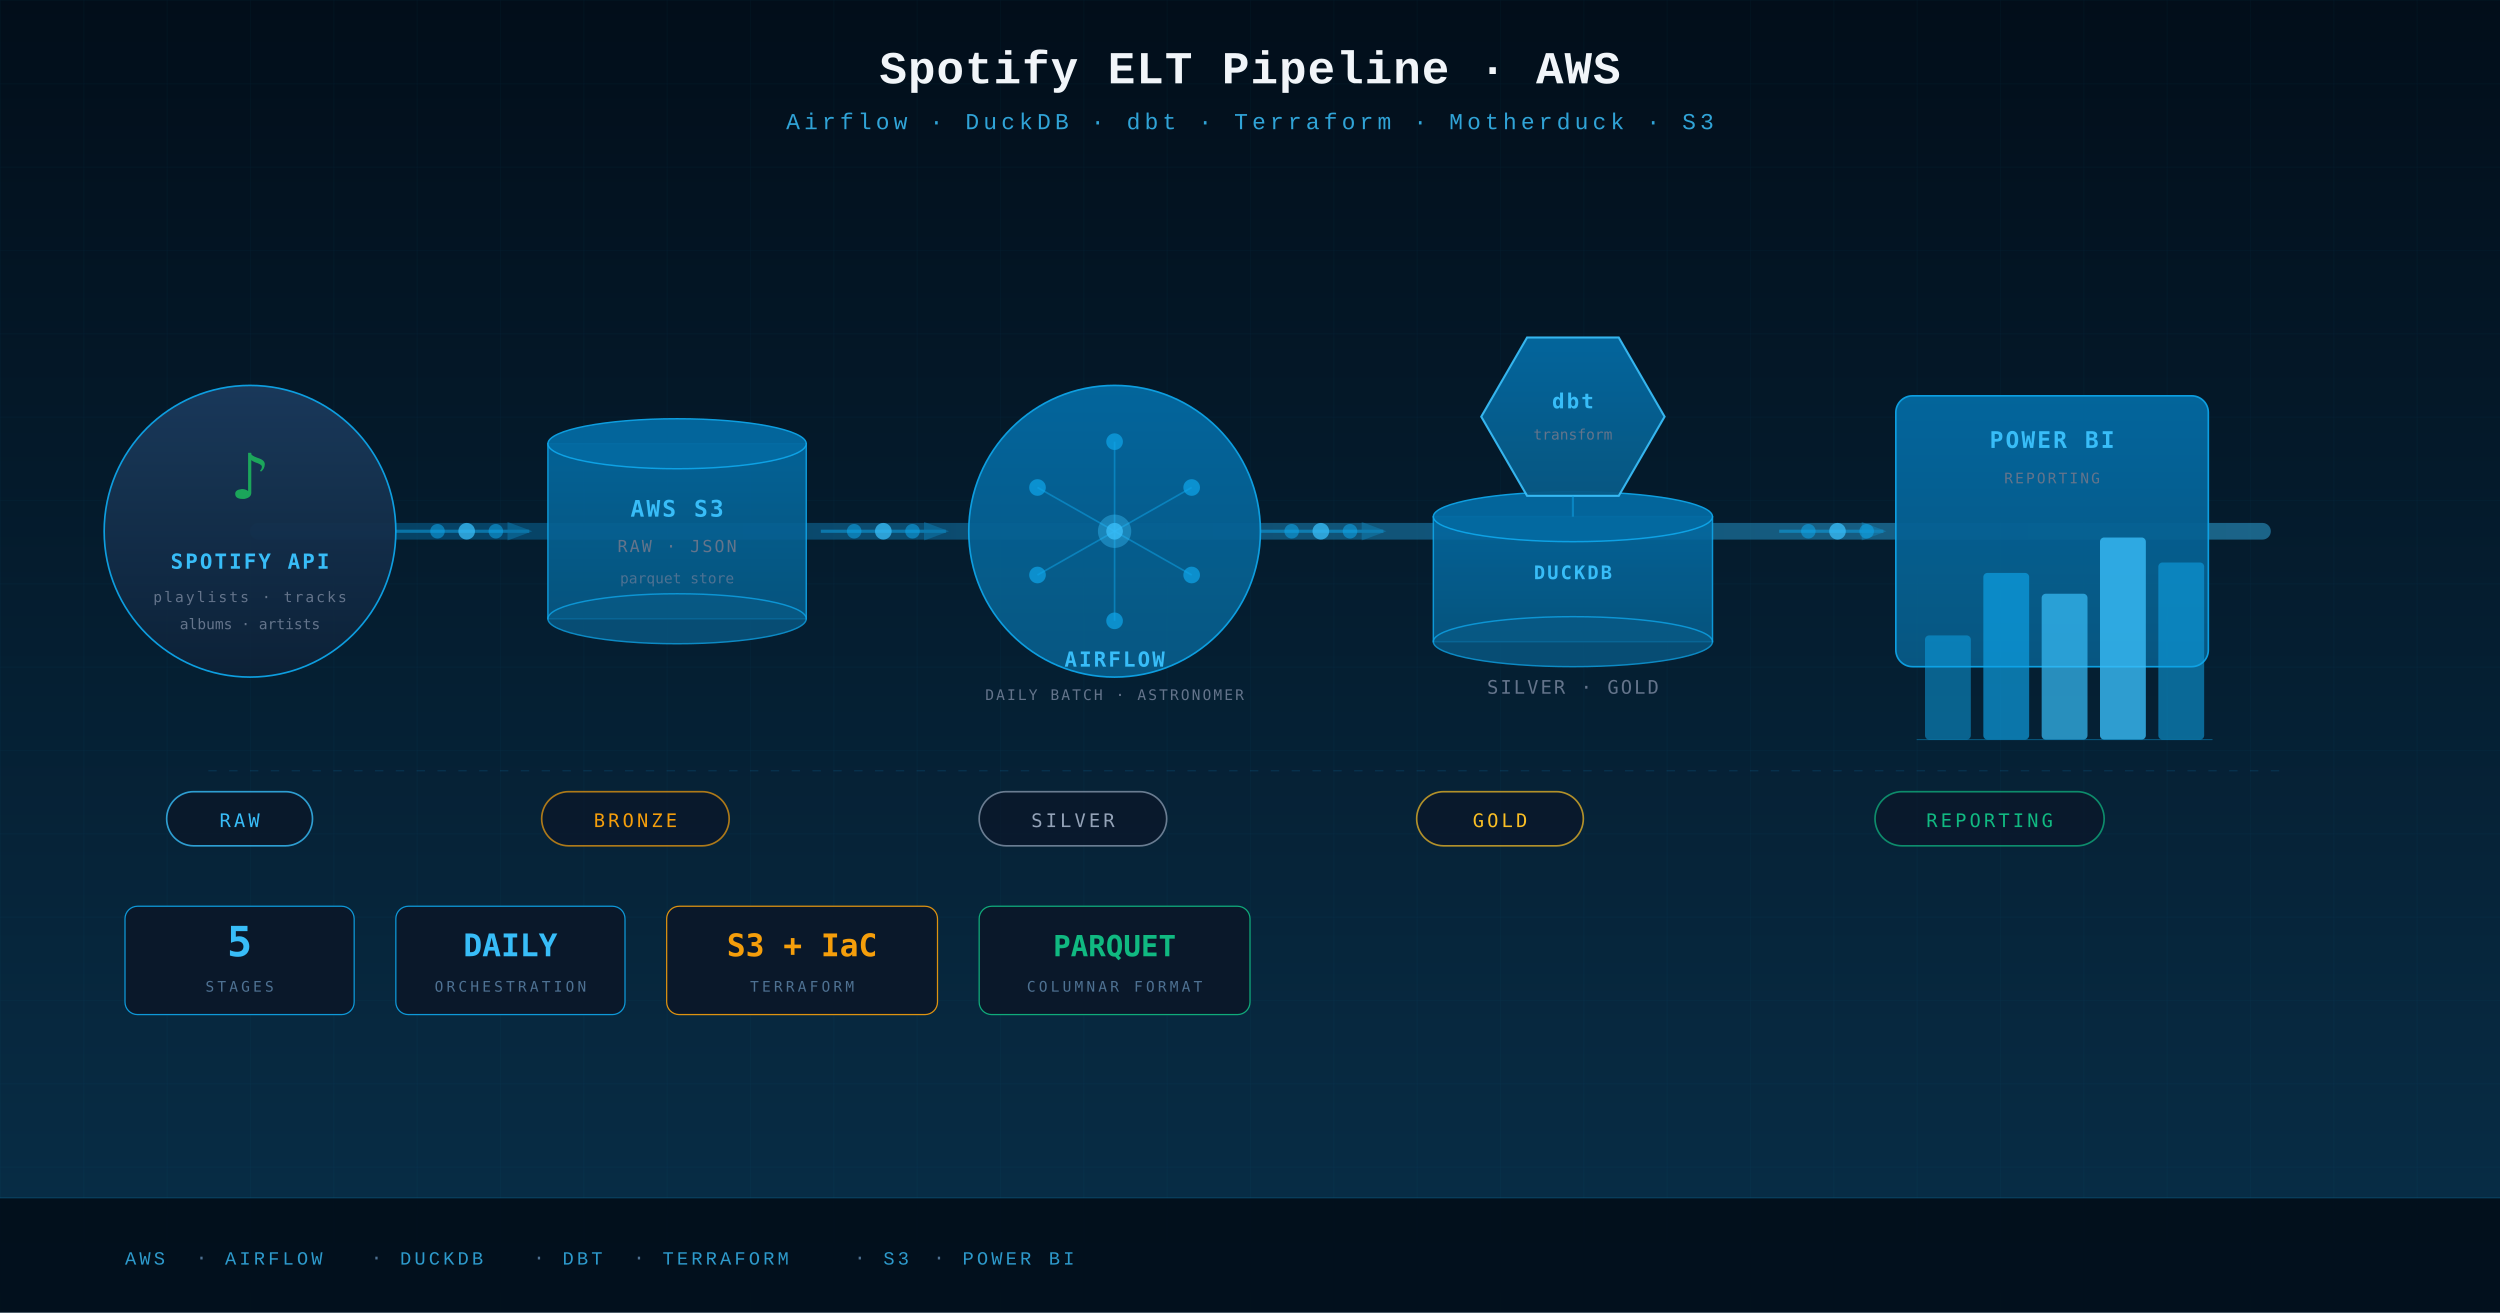
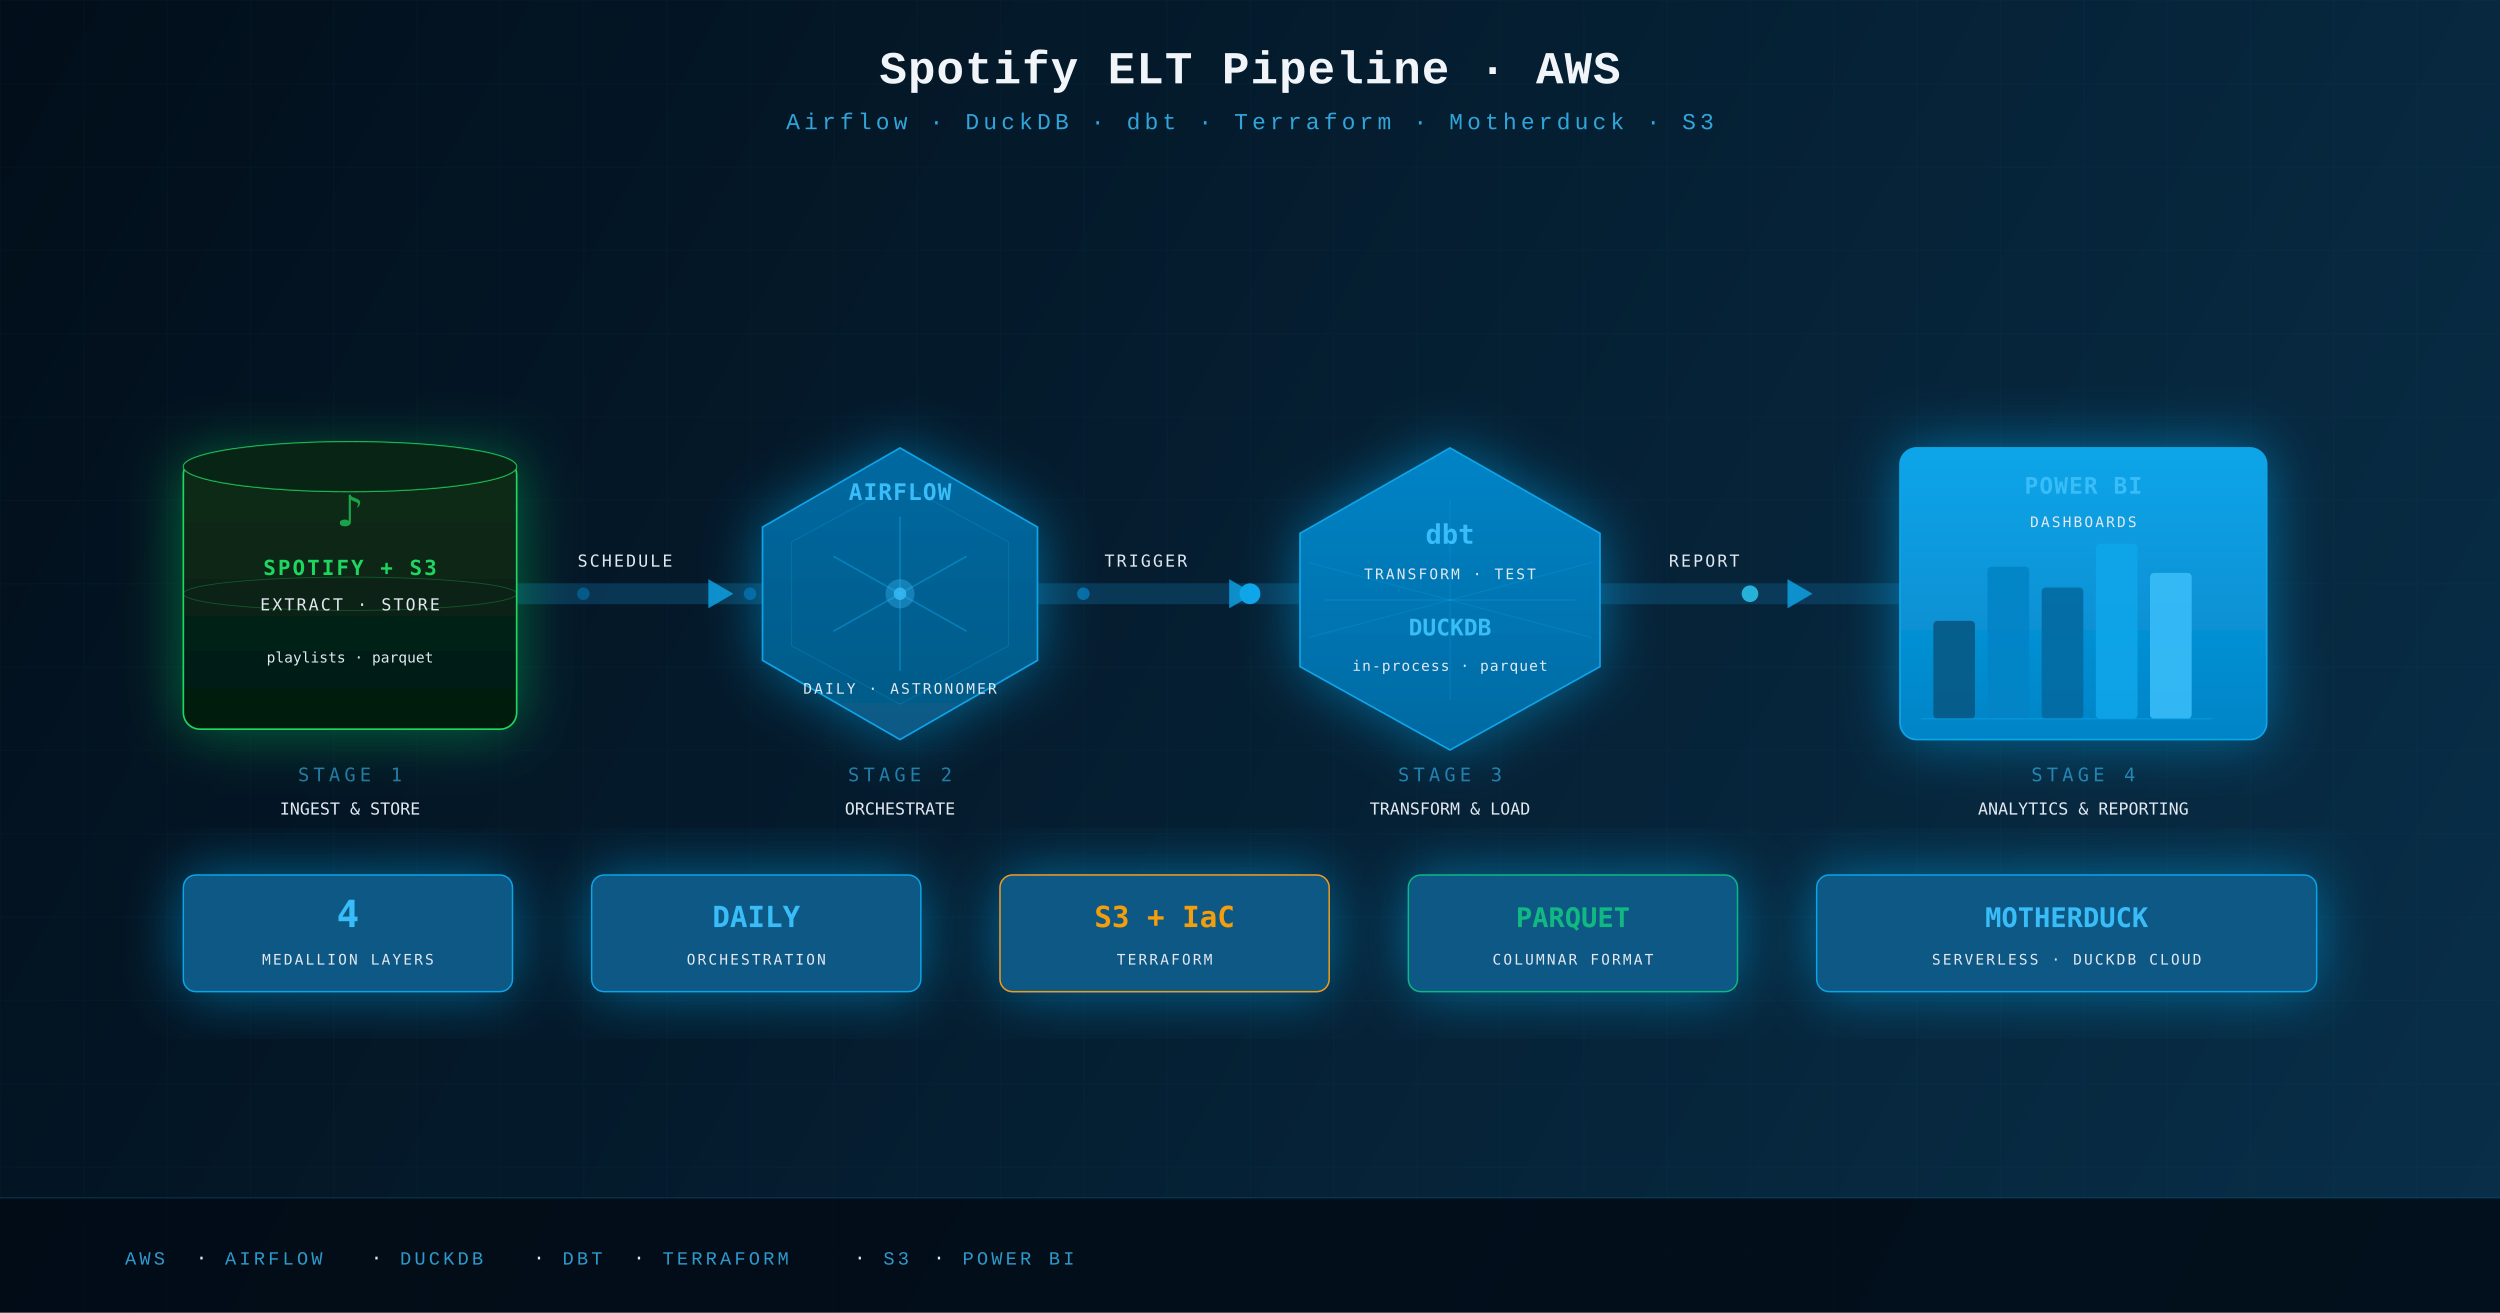
<svg xmlns="http://www.w3.org/2000/svg" viewBox="0 0 1200 630" width="1200" height="630">
  <defs>
-     <linearGradient id="sp-bg" x1="0" y1="0" x2="0" y2="630" gradientUnits="userSpaceOnUse">
+     <linearGradient id="sp-bg" x1="0" y1="0" x2="1200" y2="630" gradientUnits="userSpaceOnUse">
      <stop offset="0%" stop-color="#020e1a" />
      <stop offset="100%" stop-color="#082f49" />
+     </linearGradient>
+     <linearGradient id="sp-pipe" x1="0" y1="0" x2="1" y2="0">
+       <stop offset="0%" stop-color="#0369a1" />
+       <stop offset="100%" stop-color="#38bdf8" />
+     </linearGradient>
+     <linearGradient id="sp-n1" x1="0" y1="0" x2="0" y2="1">
+       <stop offset="0%" stop-color="#0a2d1a" />
+       <stop offset="100%" stop-color="#041a10" />
+     </linearGradient>
+     <linearGradient id="sp-n2" x1="0" y1="0" x2="0" y2="1">
+       <stop offset="0%" stop-color="#0369a1" />
+       <stop offset="100%" stop-color="#075985" />
+     </linearGradient>
+     <linearGradient id="sp-n3" x1="0" y1="0" x2="0" y2="1">
+       <stop offset="0%" stop-color="#0284c7" />
+       <stop offset="100%" stop-color="#0369a1" />
+     </linearGradient>
+     <linearGradient id="sp-n4" x1="0" y1="0" x2="0" y2="1">
+       <stop offset="0%" stop-color="#0ea5e9" />
+       <stop offset="100%" stop-color="#0284c7" />
    </linearGradient>
    <pattern id="sp-grid" width="40" height="40" patternUnits="userSpaceOnUse">
      <path d="M40 0L0 0 0 40" fill="none" stroke="#0ea5e9" stroke-width="0.4" />
    </pattern>
-     <marker id="sp-arr" markerWidth="8" markerHeight="6" refX="7" refY="3" orient="auto">
-       <polygon points="0,0 8,3 0,6" fill="#0ea5e9" opacity="0.55" />
-     </marker>
-     <linearGradient id="sp-pipe" x1="0" y1="0" x2="1" y2="0">
-       <stop offset="0%" stop-color="#0369a1" />
-       <stop offset="100%" stop-color="#38bdf8" />
-     </linearGradient>
-     <linearGradient id="sp-node" x1="0" y1="0" x2="0" y2="1">
-       <stop offset="0%" stop-color="#0369a1" />
-       <stop offset="100%" stop-color="#075985" />
-     </linearGradient>
-     <linearGradient id="sp-spotify" x1="0" y1="0" x2="0" y2="1">
-       <stop offset="0%" stop-color="#1a3a5c" />
-       <stop offset="100%" stop-color="#0d2238" />
-     </linearGradient>
+     <filter id="sp-glow" x="-40%" y="-40%" width="180%" height="180%">
+       <feGaussianBlur in="SourceAlpha" stdDeviation="14" result="blur" />
+       <feFlood flood-color="#0ea5e9" flood-opacity="0.55" result="color" />
+       <feComposite in="color" in2="blur" operator="in" result="glow" />
+       <feMerge>
+         <feMergeNode in="glow" />
+         <feMergeNode in="SourceGraphic" />
+       </feMerge>
+     </filter>
+     <filter id="sp-glow-green" x="-40%" y="-40%" width="180%" height="180%">
+       <feGaussianBlur in="SourceAlpha" stdDeviation="14" result="blur" />
+       <feFlood flood-color="#1ed760" flood-opacity="0.45" result="color" />
+       <feComposite in="color" in2="blur" operator="in" result="glow" />
+       <feMerge>
+         <feMergeNode in="glow" />
+         <feMergeNode in="SourceGraphic" />
+       </feMerge>
+     </filter>
  </defs>
  <rect width="1200" height="630" fill="url(#sp-bg)" />
  <rect width="1200" height="630" fill="url(#sp-grid)" opacity="0.07" />
  <text x="600" y="40" text-anchor="middle" font-family="ui-monospace,'Courier New',monospace" font-size="22" fill="#f1f5f9" font-weight="600" letter-spacing="0.5">Spotify ELT Pipeline · AWS</text>
  <text x="600" y="62" text-anchor="middle" font-family="ui-monospace,'Courier New',monospace" font-size="11" fill="#38bdf8" letter-spacing="2" opacity="0.85">Airflow · DuckDB · dbt · Terraform · Motherduck · S3</text>
-   <rect x="120" y="251" width="970" height="8" rx="4" fill="url(#sp-pipe)" opacity="0.45" />
-   <line x1="190" y1="255" x2="254" y2="255" stroke="#0ea5e9" stroke-width="1.5" opacity="0.5" marker-end="url(#sp-arr)" />
-   <line x1="394" y1="255" x2="454" y2="255" stroke="#0ea5e9" stroke-width="1.5" opacity="0.5" marker-end="url(#sp-arr)" />
-   <line x1="604" y1="255" x2="664" y2="255" stroke="#0ea5e9" stroke-width="1.5" opacity="0.5" marker-end="url(#sp-arr)" />
-   <line x1="854" y1="255" x2="904" y2="255" stroke="#0ea5e9" stroke-width="1.5" opacity="0.5" marker-end="url(#sp-arr)" />
-   <circle cx="210" cy="255" r="3.5" fill="#0ea5e9" opacity="0.55" />
-   <circle cx="224" cy="255" r="4" fill="#38bdf8" opacity="0.75" />
-   <circle cx="238" cy="255" r="3.5" fill="#0ea5e9" opacity="0.55" />
-   <circle cx="410" cy="255" r="3.5" fill="#0ea5e9" opacity="0.55" />
-   <circle cx="424" cy="255" r="4" fill="#38bdf8" opacity="0.75" />
-   <circle cx="438" cy="255" r="3.5" fill="#0ea5e9" opacity="0.55" />
-   <circle cx="620" cy="255" r="3.5" fill="#0ea5e9" opacity="0.55" />
-   <circle cx="634" cy="255" r="4" fill="#38bdf8" opacity="0.75" />
-   <circle cx="648" cy="255" r="3.5" fill="#0ea5e9" opacity="0.55" />
-   <circle cx="868" cy="255" r="3.5" fill="#0ea5e9" opacity="0.55" />
-   <circle cx="882" cy="255" r="4" fill="#38bdf8" opacity="0.75" />
-   <circle cx="896" cy="255" r="3.5" fill="#0ea5e9" opacity="0.55" />
-   <circle cx="120" cy="255" r="70" fill="url(#sp-spotify)" stroke="#0ea5e9" stroke-width="0.8" opacity="0.95" />
-   <text x="120" y="240" text-anchor="middle" font-family="ui-monospace,monospace" font-size="32" fill="#1ed760" opacity="0.7">♪</text>
-   <text x="120" y="273" text-anchor="middle" font-family="ui-monospace,monospace" font-size="10" fill="#38bdf8" font-weight="700" letter-spacing="1">SPOTIFY API</text>
-   <text x="120" y="289" text-anchor="middle" font-family="ui-monospace,monospace" font-size="7" fill="#64748b" letter-spacing="1">playlists · tracks</text>
-   <text x="120" y="302" text-anchor="middle" font-family="ui-monospace,monospace" font-size="7" fill="#64748b">albums · artists</text>
-   <rect x="263" y="213" width="124" height="84" fill="url(#sp-node)" stroke="#0ea5e9" stroke-width="0.7" opacity="0.9" />
-   <ellipse cx="325" cy="213" rx="62" ry="12" fill="#0369a1" stroke="#0ea5e9" stroke-width="0.7" opacity="0.95" />
-   <ellipse cx="325" cy="297" rx="62" ry="12" fill="#075985" stroke="#0ea5e9" stroke-width="0.7" opacity="0.8" />
-   <text x="325" y="248" text-anchor="middle" font-family="ui-monospace,monospace" font-size="11" fill="#38bdf8" font-weight="700" letter-spacing="1">AWS S3</text>
-   <text x="325" y="265" text-anchor="middle" font-family="ui-monospace,monospace" font-size="8" fill="#64748b" letter-spacing="1">RAW · JSON</text>
-   <text x="325" y="280" text-anchor="middle" font-family="ui-monospace,monospace" font-size="7" fill="#4e7192">parquet store</text>
-   <circle cx="535" cy="255" r="70" fill="url(#sp-node)" stroke="#0ea5e9" stroke-width="0.8" opacity="0.95" />
-   <line x1="535" y1="255" x2="535" y2="212" stroke="#0ea5e9" stroke-width="0.8" opacity="0.5" />
-   <line x1="535" y1="255" x2="572" y2="234" stroke="#0ea5e9" stroke-width="0.8" opacity="0.5" />
-   <line x1="535" y1="255" x2="572" y2="276" stroke="#0ea5e9" stroke-width="0.8" opacity="0.5" />
-   <line x1="535" y1="255" x2="535" y2="298" stroke="#0ea5e9" stroke-width="0.8" opacity="0.5" />
-   <line x1="535" y1="255" x2="498" y2="276" stroke="#0ea5e9" stroke-width="0.8" opacity="0.5" />
-   <line x1="535" y1="255" x2="498" y2="234" stroke="#0ea5e9" stroke-width="0.8" opacity="0.5" />
-   <circle cx="535" cy="212" r="4" fill="#0ea5e9" opacity="0.7" />
-   <circle cx="572" cy="234" r="4" fill="#0ea5e9" opacity="0.7" />
-   <circle cx="572" cy="276" r="4" fill="#0ea5e9" opacity="0.7" />
-   <circle cx="535" cy="298" r="4" fill="#0ea5e9" opacity="0.7" />
-   <circle cx="498" cy="276" r="4" fill="#0ea5e9" opacity="0.7" />
-   <circle cx="498" cy="234" r="4" fill="#0ea5e9" opacity="0.7" />
-   <circle cx="535" cy="255" r="8" fill="#38bdf8" opacity="0.4" />
-   <circle cx="535" cy="255" r="4" fill="#38bdf8" opacity="0.8" />
-   <text x="535" y="320" text-anchor="middle" font-family="ui-monospace,monospace" font-size="10" fill="#38bdf8" font-weight="700" letter-spacing="1">AIRFLOW</text>
-   <text x="535" y="336" text-anchor="middle" font-family="ui-monospace,monospace" font-size="7" fill="#64748b" letter-spacing="1">DAILY BATCH · ASTRONOMER</text>
-   <rect x="688" y="248" width="134" height="60" fill="url(#sp-node)" stroke="#0ea5e9" stroke-width="0.7" opacity="0.9" />
-   <ellipse cx="755" cy="248" rx="67" ry="12" fill="#0369a1" stroke="#0ea5e9" stroke-width="0.7" opacity="0.95" />
-   <ellipse cx="755" cy="308" rx="67" ry="12" fill="#075985" stroke="#0ea5e9" stroke-width="0.7" opacity="0.8" />
-   <text x="755" y="278" text-anchor="middle" font-family="ui-monospace,monospace" font-size="9" fill="#38bdf8" font-weight="700" letter-spacing="1">DUCKDB</text>
-   <polygon points="799,200 777,162 733,162 711,200 733,238 777,238" fill="url(#sp-node)" stroke="#38bdf8" stroke-width="1" opacity="0.95" />
-   <text x="755" y="196" text-anchor="middle" font-family="ui-monospace,monospace" font-size="10" fill="#38bdf8" font-weight="700" letter-spacing="1">dbt</text>
-   <text x="755" y="211" text-anchor="middle" font-family="ui-monospace,monospace" font-size="7" fill="#64748b">transform</text>
-   <line x1="755" y1="238" x2="755" y2="248" stroke="#0ea5e9" stroke-width="1" opacity="0.5" />
-   <text x="755" y="333" text-anchor="middle" font-family="ui-monospace,monospace" font-size="9" fill="#64748b" letter-spacing="1">SILVER · GOLD</text>
-   <rect x="910" y="190" width="150" height="130" rx="8" fill="url(#sp-node)" stroke="#0ea5e9" stroke-width="0.8" opacity="0.95" />
-   <text x="985" y="215" text-anchor="middle" font-family="ui-monospace,monospace" font-size="11" fill="#38bdf8" font-weight="700" letter-spacing="1">POWER BI</text>
-   <text x="985" y="232" text-anchor="middle" font-family="ui-monospace,monospace" font-size="7" fill="#64748b" letter-spacing="1">REPORTING</text>
-   <rect x="924" y="305" width="22" height="50" rx="2" fill="#0ea5e9" opacity="0.5" />
-   <rect x="952" y="275" width="22" height="80" rx="2" fill="#0ea5e9" opacity="0.65" />
-   <rect x="980" y="285" width="22" height="70" rx="2" fill="#38bdf8" opacity="0.7" />
-   <rect x="1008" y="258" width="22" height="97" rx="2" fill="#38bdf8" opacity="0.8" />
-   <rect x="1036" y="270" width="22" height="85" rx="2" fill="#0ea5e9" opacity="0.55" />
-   <line x1="920" y1="355" x2="1062" y2="355" stroke="#0ea5e9" stroke-width="0.5" opacity="0.4" />
-   <line x1="100" y1="370" x2="1100" y2="370" stroke="#0ea5e9" stroke-width="0.4" stroke-dasharray="4,6" opacity="0.2" />
-   <rect x="80" y="380" width="70" height="26" rx="13" fill="#0a1628" stroke="#38bdf8" stroke-width="0.8" opacity="0.8" />
-   <text x="115" y="397" text-anchor="middle" font-family="ui-monospace,monospace" font-size="9" fill="#38bdf8" letter-spacing="1.5">RAW</text>
-   <rect x="260" y="380" width="90" height="26" rx="13" fill="#0a1628" stroke="#f59e0b" stroke-width="0.8" opacity="0.7" />
-   <text x="305" y="397" text-anchor="middle" font-family="ui-monospace,monospace" font-size="9" fill="#f59e0b" letter-spacing="1.5">BRONZE</text>
-   <rect x="470" y="380" width="90" height="26" rx="13" fill="#0a1628" stroke="#94a3b8" stroke-width="0.8" opacity="0.7" />
-   <text x="515" y="397" text-anchor="middle" font-family="ui-monospace,monospace" font-size="9" fill="#94a3b8" letter-spacing="1.5">SILVER</text>
-   <rect x="680" y="380" width="80" height="26" rx="13" fill="#0a1628" stroke="#fbbf24" stroke-width="0.8" opacity="0.7" />
-   <text x="720" y="397" text-anchor="middle" font-family="ui-monospace,monospace" font-size="9" fill="#fbbf24" letter-spacing="1.5">GOLD</text>
-   <rect x="900" y="380" width="110" height="26" rx="13" fill="#0a1628" stroke="#10b981" stroke-width="0.8" opacity="0.7" />
-   <text x="955" y="397" text-anchor="middle" font-family="ui-monospace,monospace" font-size="9" fill="#10b981" letter-spacing="1.5">REPORTING</text>
-   <rect x="60" y="435" width="110" height="52" rx="6" fill="#0a1628" stroke="#0ea5e9" stroke-width="0.6" opacity="0.9" />
-   <text x="115" y="459" text-anchor="middle" font-family="ui-monospace,monospace" font-size="20" fill="#38bdf8" font-weight="700">5</text>
-   <text x="115" y="476" text-anchor="middle" font-family="ui-monospace,monospace" font-size="7" fill="#4e7192" letter-spacing="1.5">STAGES</text>
-   <rect x="190" y="435" width="110" height="52" rx="6" fill="#0a1628" stroke="#0ea5e9" stroke-width="0.6" opacity="0.9" />
-   <text x="245" y="459" text-anchor="middle" font-family="ui-monospace,monospace" font-size="15" fill="#38bdf8" font-weight="700">DAILY</text>
-   <text x="245" y="476" text-anchor="middle" font-family="ui-monospace,monospace" font-size="7" fill="#4e7192" letter-spacing="1.5">ORCHESTRATION</text>
-   <rect x="320" y="435" width="130" height="52" rx="6" fill="#0a1628" stroke="#f59e0b" stroke-width="0.6" opacity="0.9" />
-   <text x="385" y="459" text-anchor="middle" font-family="ui-monospace,monospace" font-size="15" fill="#f59e0b" font-weight="700">S3 + IaC</text>
-   <text x="385" y="476" text-anchor="middle" font-family="ui-monospace,monospace" font-size="7" fill="#4e7192" letter-spacing="1.5">TERRAFORM</text>
-   <rect x="470" y="435" width="130" height="52" rx="6" fill="#0a1628" stroke="#10b981" stroke-width="0.6" opacity="0.9" />
-   <text x="535" y="459" text-anchor="middle" font-family="ui-monospace,monospace" font-size="14" fill="#10b981" font-weight="700">PARQUET</text>
-   <text x="535" y="476" text-anchor="middle" font-family="ui-monospace,monospace" font-size="7" fill="#4e7192" letter-spacing="1.5">COLUMNAR FORMAT</text>
+   <rect x="168" y="280" width="864" height="10" rx="5" fill="#0c4a6e" opacity="0.6" />
+   <circle cx="280" cy="285" r="3" fill="#0369a1" opacity="0.7" />
+   <circle cx="360" cy="285" r="3" fill="#0469a8" opacity="0.8" />
+   <circle cx="440" cy="285" r="4" fill="#0569b0" opacity="0.9" />
+   <circle cx="520" cy="285" r="3" fill="#0679ba" opacity="0.8" />
+   <circle cx="600" cy="285" r="5" fill="#0ea5e9" />
+   <circle cx="680" cy="285" r="3" fill="#16b1f0" opacity="0.8" />
+   <circle cx="760" cy="285" r="3" fill="#22c4f4" opacity="0.9" />
+   <circle cx="840" cy="285" r="4" fill="#2dcff7" opacity="0.8" />
+   <circle cx="920" cy="285" r="3" fill="#38bdf8" opacity="0.7" />
+   <rect x="88" y="220" width="160" height="130" rx="8" fill="url(#sp-n1)" stroke="#1ed760" stroke-width="0.8" filter="url(#sp-glow-green)" />
+   <ellipse cx="168" cy="224" rx="80" ry="12" fill="#041a10" stroke="#1ed760" stroke-width="0.6" />
+   <ellipse cx="168" cy="224" rx="80" ry="12" fill="#0a2d1a" opacity="0.5" />
+   <ellipse cx="168" cy="285" rx="80" ry="8" fill="none" stroke="#1ed760" stroke-width="0.4" opacity="0.3" />
+   <text x="168" y="253" text-anchor="middle" font-family="ui-monospace,monospace" font-size="22" fill="#1ed760" opacity="0.7">♪</text>
+   <text x="168" y="276" text-anchor="middle" font-family="ui-monospace,monospace" font-size="10" fill="#1ed760" font-weight="700" letter-spacing="1">SPOTIFY + S3</text>
+   <text x="168" y="293" text-anchor="middle" font-family="ui-monospace,monospace" font-size="8" fill="#e2e8f0" letter-spacing="1">EXTRACT · STORE</text>
+   <text x="168" y="318" text-anchor="middle" font-family="ui-monospace,monospace" font-size="7" fill="#e2e8f0">playlists · parquet</text>
+   <text x="168" y="375" text-anchor="middle" font-family="ui-monospace,monospace" font-size="9" fill="#38bdf8" opacity="0.6" letter-spacing="2">STAGE 1</text>
+   <text x="168" y="391" text-anchor="middle" font-family="ui-monospace,monospace" font-size="8" fill="#e2e8f0">INGEST &amp; STORE</text>
+   <line x1="252" y1="285" x2="348" y2="285" stroke="url(#sp-pipe)" stroke-width="2" opacity="0.7" />
+   <polygon points="352,285 340,278 340,292" fill="#0ea5e9" opacity="0.8" />
+   <text x="300" y="272" text-anchor="middle" font-family="ui-monospace,monospace" font-size="8" fill="#e2e8f0" letter-spacing="1">SCHEDULE</text>
+   <polygon points="432,215 498,253 498,317 432,355 366,317 366,253" fill="url(#sp-n2)" stroke="#0ea5e9" stroke-width="0.8" filter="url(#sp-glow)" />
+   <polygon points="432,232 484,260 484,310 432,338 380,310 380,260" fill="none" stroke="#0ea5e9" stroke-width="0.4" opacity="0.3" />
+   <line x1="432" y1="285" x2="432" y2="248" stroke="#0ea5e9" stroke-width="0.8" opacity="0.45" />
+   <line x1="432" y1="285" x2="464" y2="267" stroke="#0ea5e9" stroke-width="0.8" opacity="0.45" />
+   <line x1="432" y1="285" x2="464" y2="303" stroke="#0ea5e9" stroke-width="0.8" opacity="0.45" />
+   <line x1="432" y1="285" x2="432" y2="322" stroke="#0ea5e9" stroke-width="0.8" opacity="0.45" />
+   <line x1="432" y1="285" x2="400" y2="303" stroke="#0ea5e9" stroke-width="0.8" opacity="0.45" />
+   <line x1="432" y1="285" x2="400" y2="267" stroke="#0ea5e9" stroke-width="0.8" opacity="0.45" />
+   <circle cx="432" cy="285" r="7" fill="#38bdf8" opacity="0.35" />
+   <circle cx="432" cy="285" r="3" fill="#38bdf8" opacity="0.8" />
+   <text x="432" y="240" text-anchor="middle" font-family="ui-monospace,monospace" font-size="11" fill="#38bdf8" font-weight="700" letter-spacing="0.5">AIRFLOW</text>
+   <text x="432" y="333" text-anchor="middle" font-family="ui-monospace,monospace" font-size="7" fill="#e2e8f0" letter-spacing="1">DAILY · ASTRONOMER</text>
+   <text x="432" y="375" text-anchor="middle" font-family="ui-monospace,monospace" font-size="9" fill="#38bdf8" opacity="0.6" letter-spacing="2">STAGE 2</text>
+   <text x="432" y="391" text-anchor="middle" font-family="ui-monospace,monospace" font-size="8" fill="#e2e8f0">ORCHESTRATE</text>
+   <line x1="502" y1="285" x2="598" y2="285" stroke="url(#sp-pipe)" stroke-width="2" opacity="0.7" />
+   <polygon points="602,285 590,278 590,292" fill="#0ea5e9" opacity="0.8" />
+   <text x="550" y="272" text-anchor="middle" font-family="ui-monospace,monospace" font-size="8" fill="#e2e8f0" letter-spacing="1">TRIGGER</text>
+   <polygon points="696,215 768,256 768,320 696,360 624,320 624,256" fill="url(#sp-n3)" stroke="#0ea5e9" stroke-width="0.8" filter="url(#sp-glow)" />
+   <line x1="696" y1="240" x2="696" y2="336" stroke="#0ea5e9" stroke-width="0.5" opacity="0.25" />
+   <line x1="628" y1="270" x2="764" y2="306" stroke="#0ea5e9" stroke-width="0.5" opacity="0.25" />
+   <line x1="764" y1="270" x2="628" y2="306" stroke="#0ea5e9" stroke-width="0.5" opacity="0.25" />
+   <line x1="636" y1="288" x2="756" y2="288" stroke="#0ea5e9" stroke-width="0.6" opacity="0.3" />
+   <text x="696" y="261" text-anchor="middle" font-family="ui-monospace,monospace" font-size="13" fill="#38bdf8" font-weight="700">dbt</text>
+   <text x="696" y="278" text-anchor="middle" font-family="ui-monospace,monospace" font-size="7" fill="#e2e8f0" letter-spacing="1">TRANSFORM · TEST</text>
+   <text x="696" y="305" text-anchor="middle" font-family="ui-monospace,monospace" font-size="11" fill="#38bdf8" font-weight="700">DUCKDB</text>
+   <text x="696" y="322" text-anchor="middle" font-family="ui-monospace,monospace" font-size="7" fill="#e2e8f0" letter-spacing="0.5">in-process · parquet</text>
+   <text x="696" y="375" text-anchor="middle" font-family="ui-monospace,monospace" font-size="9" fill="#38bdf8" opacity="0.6" letter-spacing="2">STAGE 3</text>
+   <text x="696" y="391" text-anchor="middle" font-family="ui-monospace,monospace" font-size="8" fill="#e2e8f0">TRANSFORM &amp; LOAD</text>
+   <line x1="770" y1="285" x2="866" y2="285" stroke="url(#sp-pipe)" stroke-width="2" opacity="0.7" />
+   <polygon points="870,285 858,278 858,292" fill="#0ea5e9" opacity="0.8" />
+   <text x="818" y="272" text-anchor="middle" font-family="ui-monospace,monospace" font-size="8" fill="#e2e8f0" letter-spacing="1">REPORT</text>
+   <rect x="912" y="215" width="176" height="140" rx="8" fill="url(#sp-n4)" stroke="#0ea5e9" stroke-width="0.8" filter="url(#sp-glow)" />
+   <text x="1000" y="237" text-anchor="middle" font-family="ui-monospace,monospace" font-size="11" fill="#38bdf8" font-weight="700" letter-spacing="0.5">POWER BI</text>
+   <text x="1000" y="253" text-anchor="middle" font-family="ui-monospace,monospace" font-size="7" fill="#e2e8f0" letter-spacing="1">DASHBOARDS</text>
+   <rect x="928" y="298" width="20" height="47" rx="2" fill="#075985" opacity="0.9" />
+   <rect x="954" y="272" width="20" height="73" rx="2" fill="#0284c7" opacity="0.9" />
+   <rect x="980" y="282" width="20" height="63" rx="2" fill="#0369a1" opacity="0.9" />
+   <rect x="1006" y="261" width="20" height="84" rx="2" fill="#0ea5e9" opacity="0.9" />
+   <rect x="1032" y="275" width="20" height="70" rx="2" fill="#38bdf8" opacity="0.9" />
+   <line x1="922" y1="345" x2="1062" y2="345" stroke="#0ea5e9" stroke-width="0.6" opacity="0.5" />
+   <text x="1000" y="375" text-anchor="middle" font-family="ui-monospace,monospace" font-size="9" fill="#38bdf8" opacity="0.6" letter-spacing="2">STAGE 4</text>
+   <text x="1000" y="391" text-anchor="middle" font-family="ui-monospace,monospace" font-size="8" fill="#e2e8f0">ANALYTICS &amp; REPORTING</text>
+   <rect x="88" y="420" width="158" height="56" rx="6" fill="#075985" stroke="#0ea5e9" stroke-width="0.7" filter="url(#sp-glow)" />
+   <text x="167" y="445" text-anchor="middle" font-family="ui-monospace,monospace" font-size="18" fill="#38bdf8" font-weight="700">4</text>
+   <text x="167" y="463" text-anchor="middle" font-family="ui-monospace,monospace" font-size="7" fill="#e2e8f0" letter-spacing="1">MEDALLION LAYERS</text>
+   <rect x="284" y="420" width="158" height="56" rx="6" fill="#075985" stroke="#0ea5e9" stroke-width="0.7" filter="url(#sp-glow)" />
+   <text x="363" y="445" text-anchor="middle" font-family="ui-monospace,monospace" font-size="14" fill="#38bdf8" font-weight="700">DAILY</text>
+   <text x="363" y="463" text-anchor="middle" font-family="ui-monospace,monospace" font-size="7" fill="#e2e8f0" letter-spacing="1">ORCHESTRATION</text>
+   <rect x="480" y="420" width="158" height="56" rx="6" fill="#075985" stroke="#f59e0b" stroke-width="0.7" filter="url(#sp-glow)" />
+   <text x="559" y="445" text-anchor="middle" font-family="ui-monospace,monospace" font-size="14" fill="#f59e0b" font-weight="700">S3 + IaC</text>
+   <text x="559" y="463" text-anchor="middle" font-family="ui-monospace,monospace" font-size="7" fill="#e2e8f0" letter-spacing="1">TERRAFORM</text>
+   <rect x="676" y="420" width="158" height="56" rx="6" fill="#075985" stroke="#10b981" stroke-width="0.7" filter="url(#sp-glow)" />
+   <text x="755" y="445" text-anchor="middle" font-family="ui-monospace,monospace" font-size="13" fill="#10b981" font-weight="700">PARQUET</text>
+   <text x="755" y="463" text-anchor="middle" font-family="ui-monospace,monospace" font-size="7" fill="#e2e8f0" letter-spacing="1">COLUMNAR FORMAT</text>
+   <rect x="872" y="420" width="240" height="56" rx="6" fill="#075985" stroke="#0ea5e9" stroke-width="0.7" filter="url(#sp-glow)" />
+   <text x="992" y="445" text-anchor="middle" font-family="ui-monospace,monospace" font-size="13" fill="#38bdf8" font-weight="700">MOTHERDUCK</text>
+   <text x="992" y="463" text-anchor="middle" font-family="ui-monospace,monospace" font-size="7" fill="#e2e8f0" letter-spacing="1">SERVERLESS · DUCKDB CLOUD</text>
  <rect x="0" y="575" width="1200" height="55" fill="#010b15" opacity="0.85" />
  <line x1="0" y1="575" x2="1200" y2="575" stroke="#0ea5e9" stroke-width="0.5" opacity="0.25" />
  <text x="60" y="607" font-family="ui-monospace,'Courier New',monospace" font-size="9" fill="#38bdf8" letter-spacing="1.5" opacity="0.8">AWS</text>
-   <text x="94" y="607" font-family="ui-monospace,monospace" font-size="9" fill="#4e7192">·</text>
+   <text x="94" y="607" font-family="ui-monospace,monospace" font-size="9" fill="#e2e8f0">·</text>
  <text x="108" y="607" font-family="ui-monospace,'Courier New',monospace" font-size="9" fill="#38bdf8" letter-spacing="1.5" opacity="0.8">AIRFLOW</text>
-   <text x="178" y="607" font-family="ui-monospace,monospace" font-size="9" fill="#4e7192">·</text>
+   <text x="178" y="607" font-family="ui-monospace,monospace" font-size="9" fill="#e2e8f0">·</text>
  <text x="192" y="607" font-family="ui-monospace,'Courier New',monospace" font-size="9" fill="#38bdf8" letter-spacing="1.5" opacity="0.8">DUCKDB</text>
-   <text x="256" y="607" font-family="ui-monospace,monospace" font-size="9" fill="#4e7192">·</text>
+   <text x="256" y="607" font-family="ui-monospace,monospace" font-size="9" fill="#e2e8f0">·</text>
  <text x="270" y="607" font-family="ui-monospace,'Courier New',monospace" font-size="9" fill="#38bdf8" letter-spacing="1.5" opacity="0.8">DBT</text>
-   <text x="304" y="607" font-family="ui-monospace,monospace" font-size="9" fill="#4e7192">·</text>
+   <text x="304" y="607" font-family="ui-monospace,monospace" font-size="9" fill="#e2e8f0">·</text>
  <text x="318" y="607" font-family="ui-monospace,'Courier New',monospace" font-size="9" fill="#38bdf8" letter-spacing="1.5" opacity="0.8">TERRAFORM</text>
-   <text x="410" y="607" font-family="ui-monospace,monospace" font-size="9" fill="#4e7192">·</text>
+   <text x="410" y="607" font-family="ui-monospace,monospace" font-size="9" fill="#e2e8f0">·</text>
  <text x="424" y="607" font-family="ui-monospace,'Courier New',monospace" font-size="9" fill="#38bdf8" letter-spacing="1.5" opacity="0.8">S3</text>
-   <text x="448" y="607" font-family="ui-monospace,monospace" font-size="9" fill="#4e7192">·</text>
+   <text x="448" y="607" font-family="ui-monospace,monospace" font-size="9" fill="#e2e8f0">·</text>
  <text x="462" y="607" font-family="ui-monospace,'Courier New',monospace" font-size="9" fill="#38bdf8" letter-spacing="1.5" opacity="0.8">POWER BI</text>
</svg>
